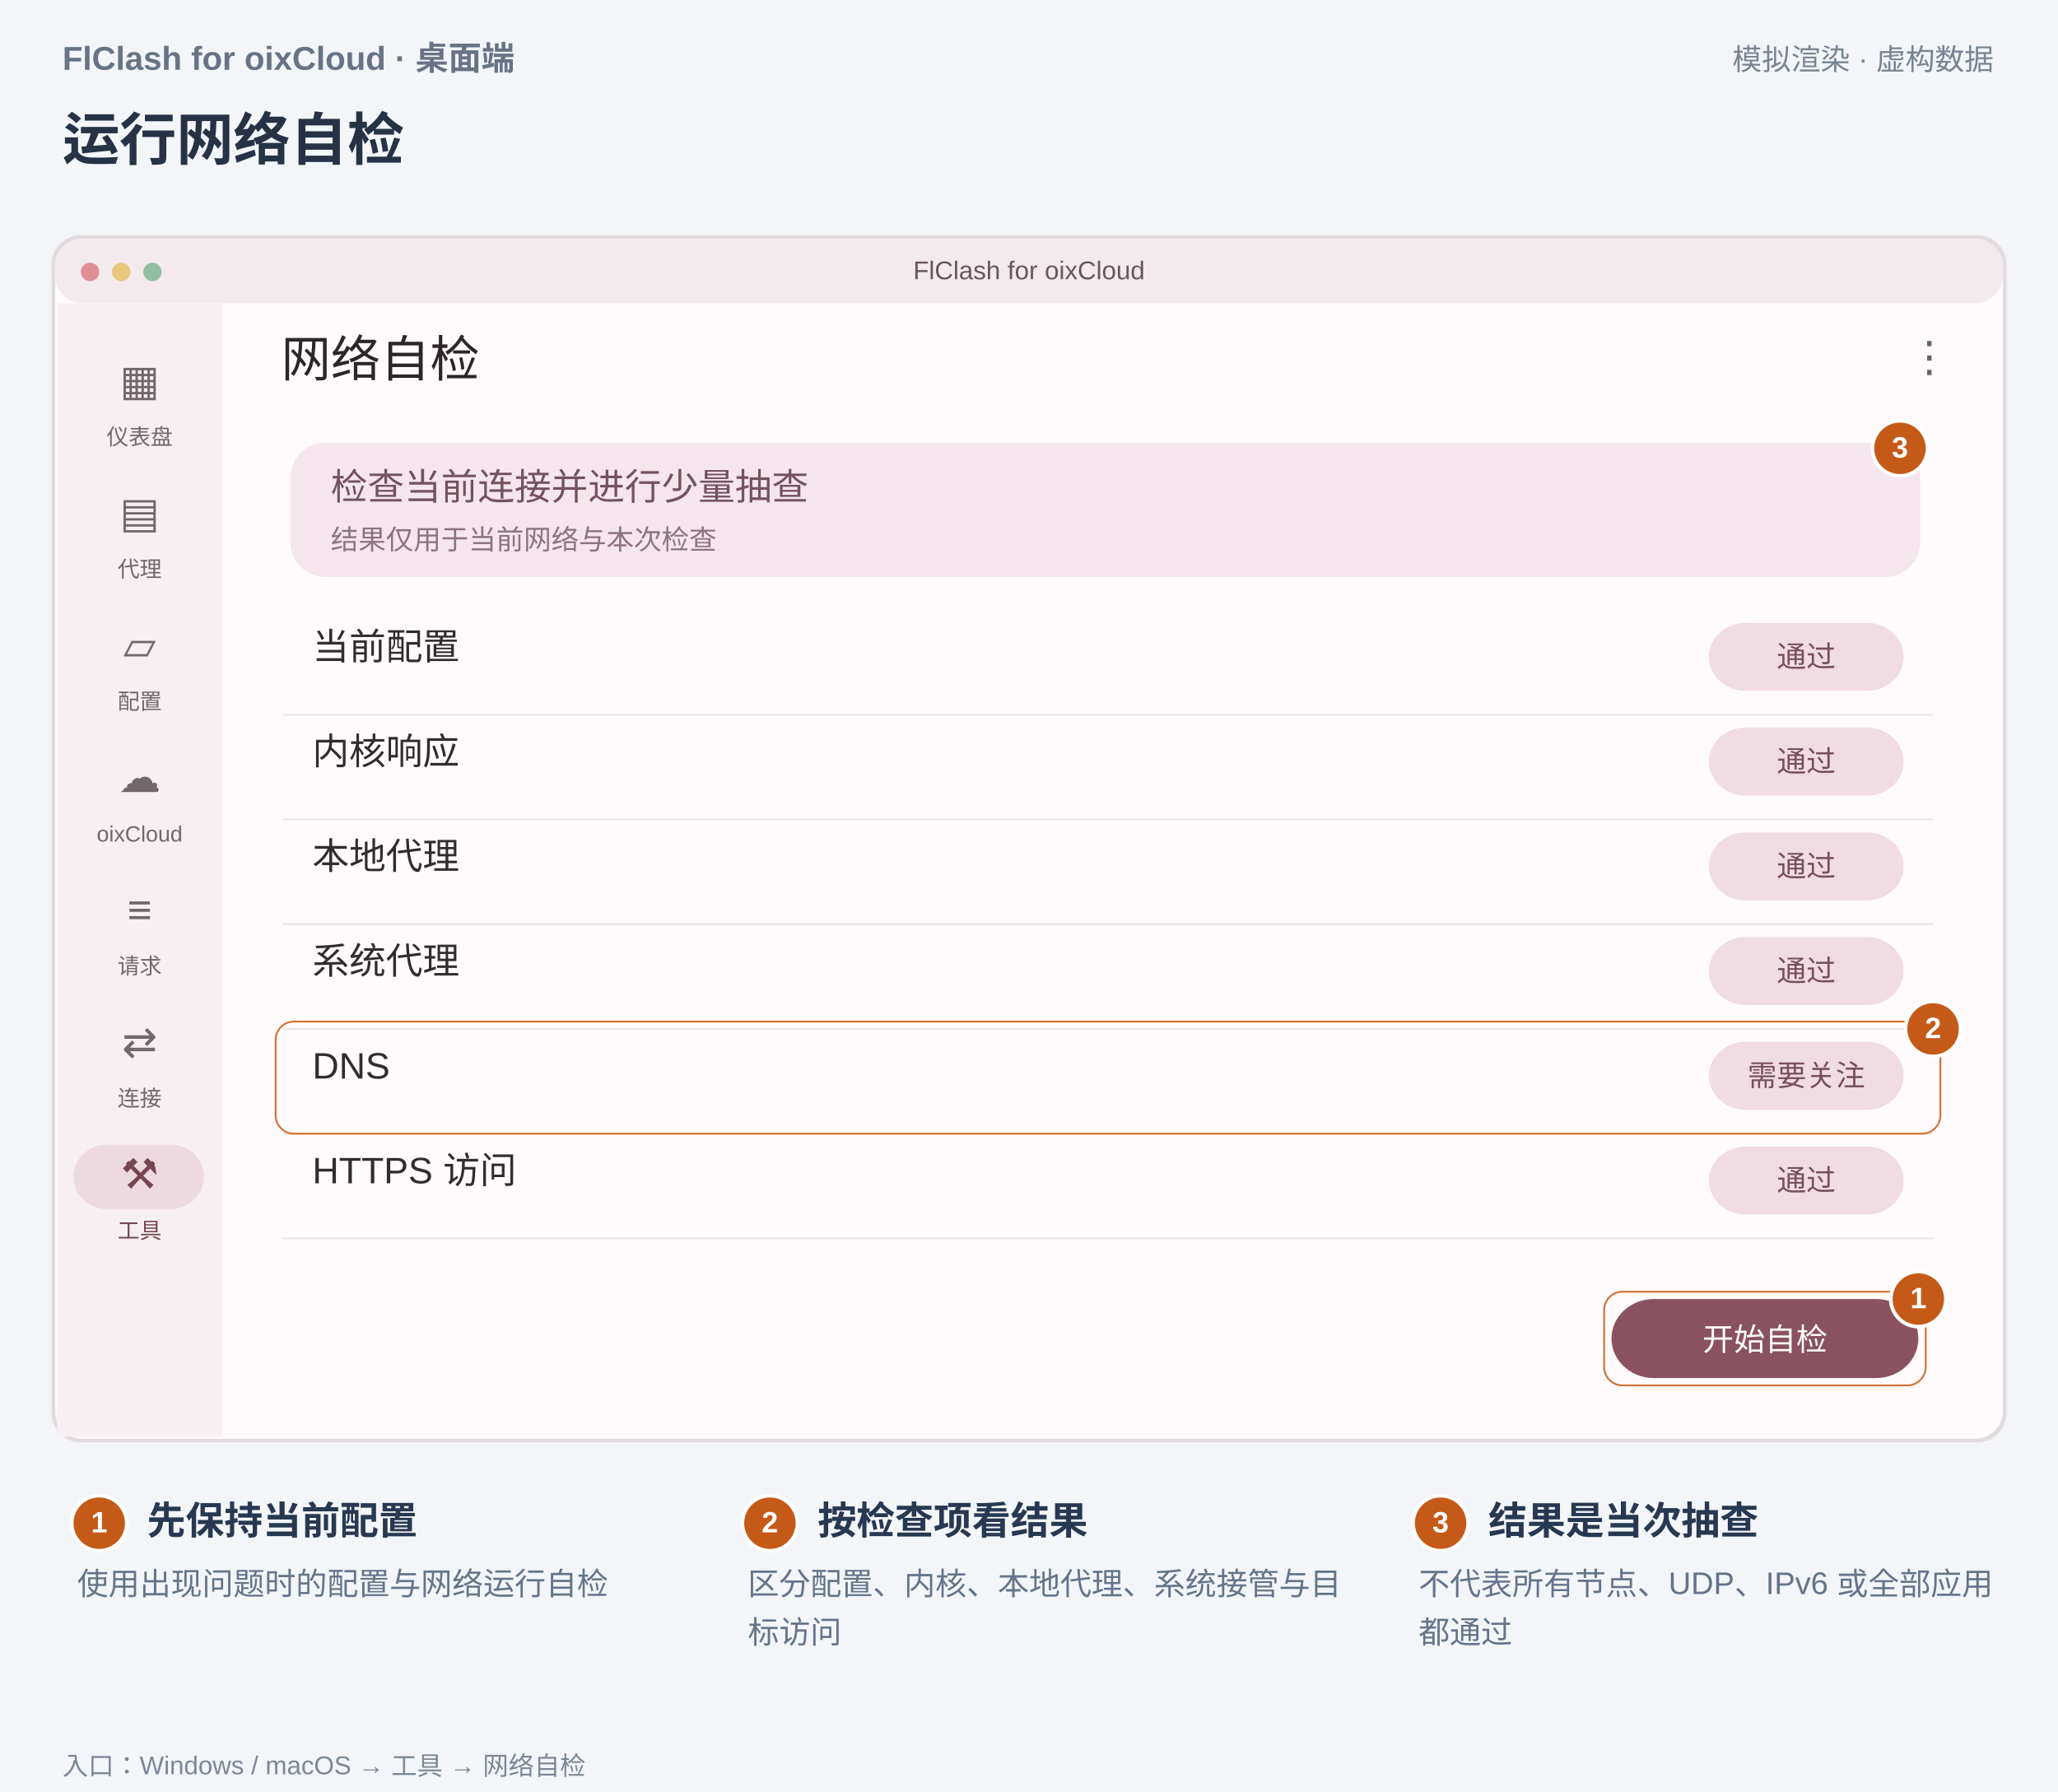
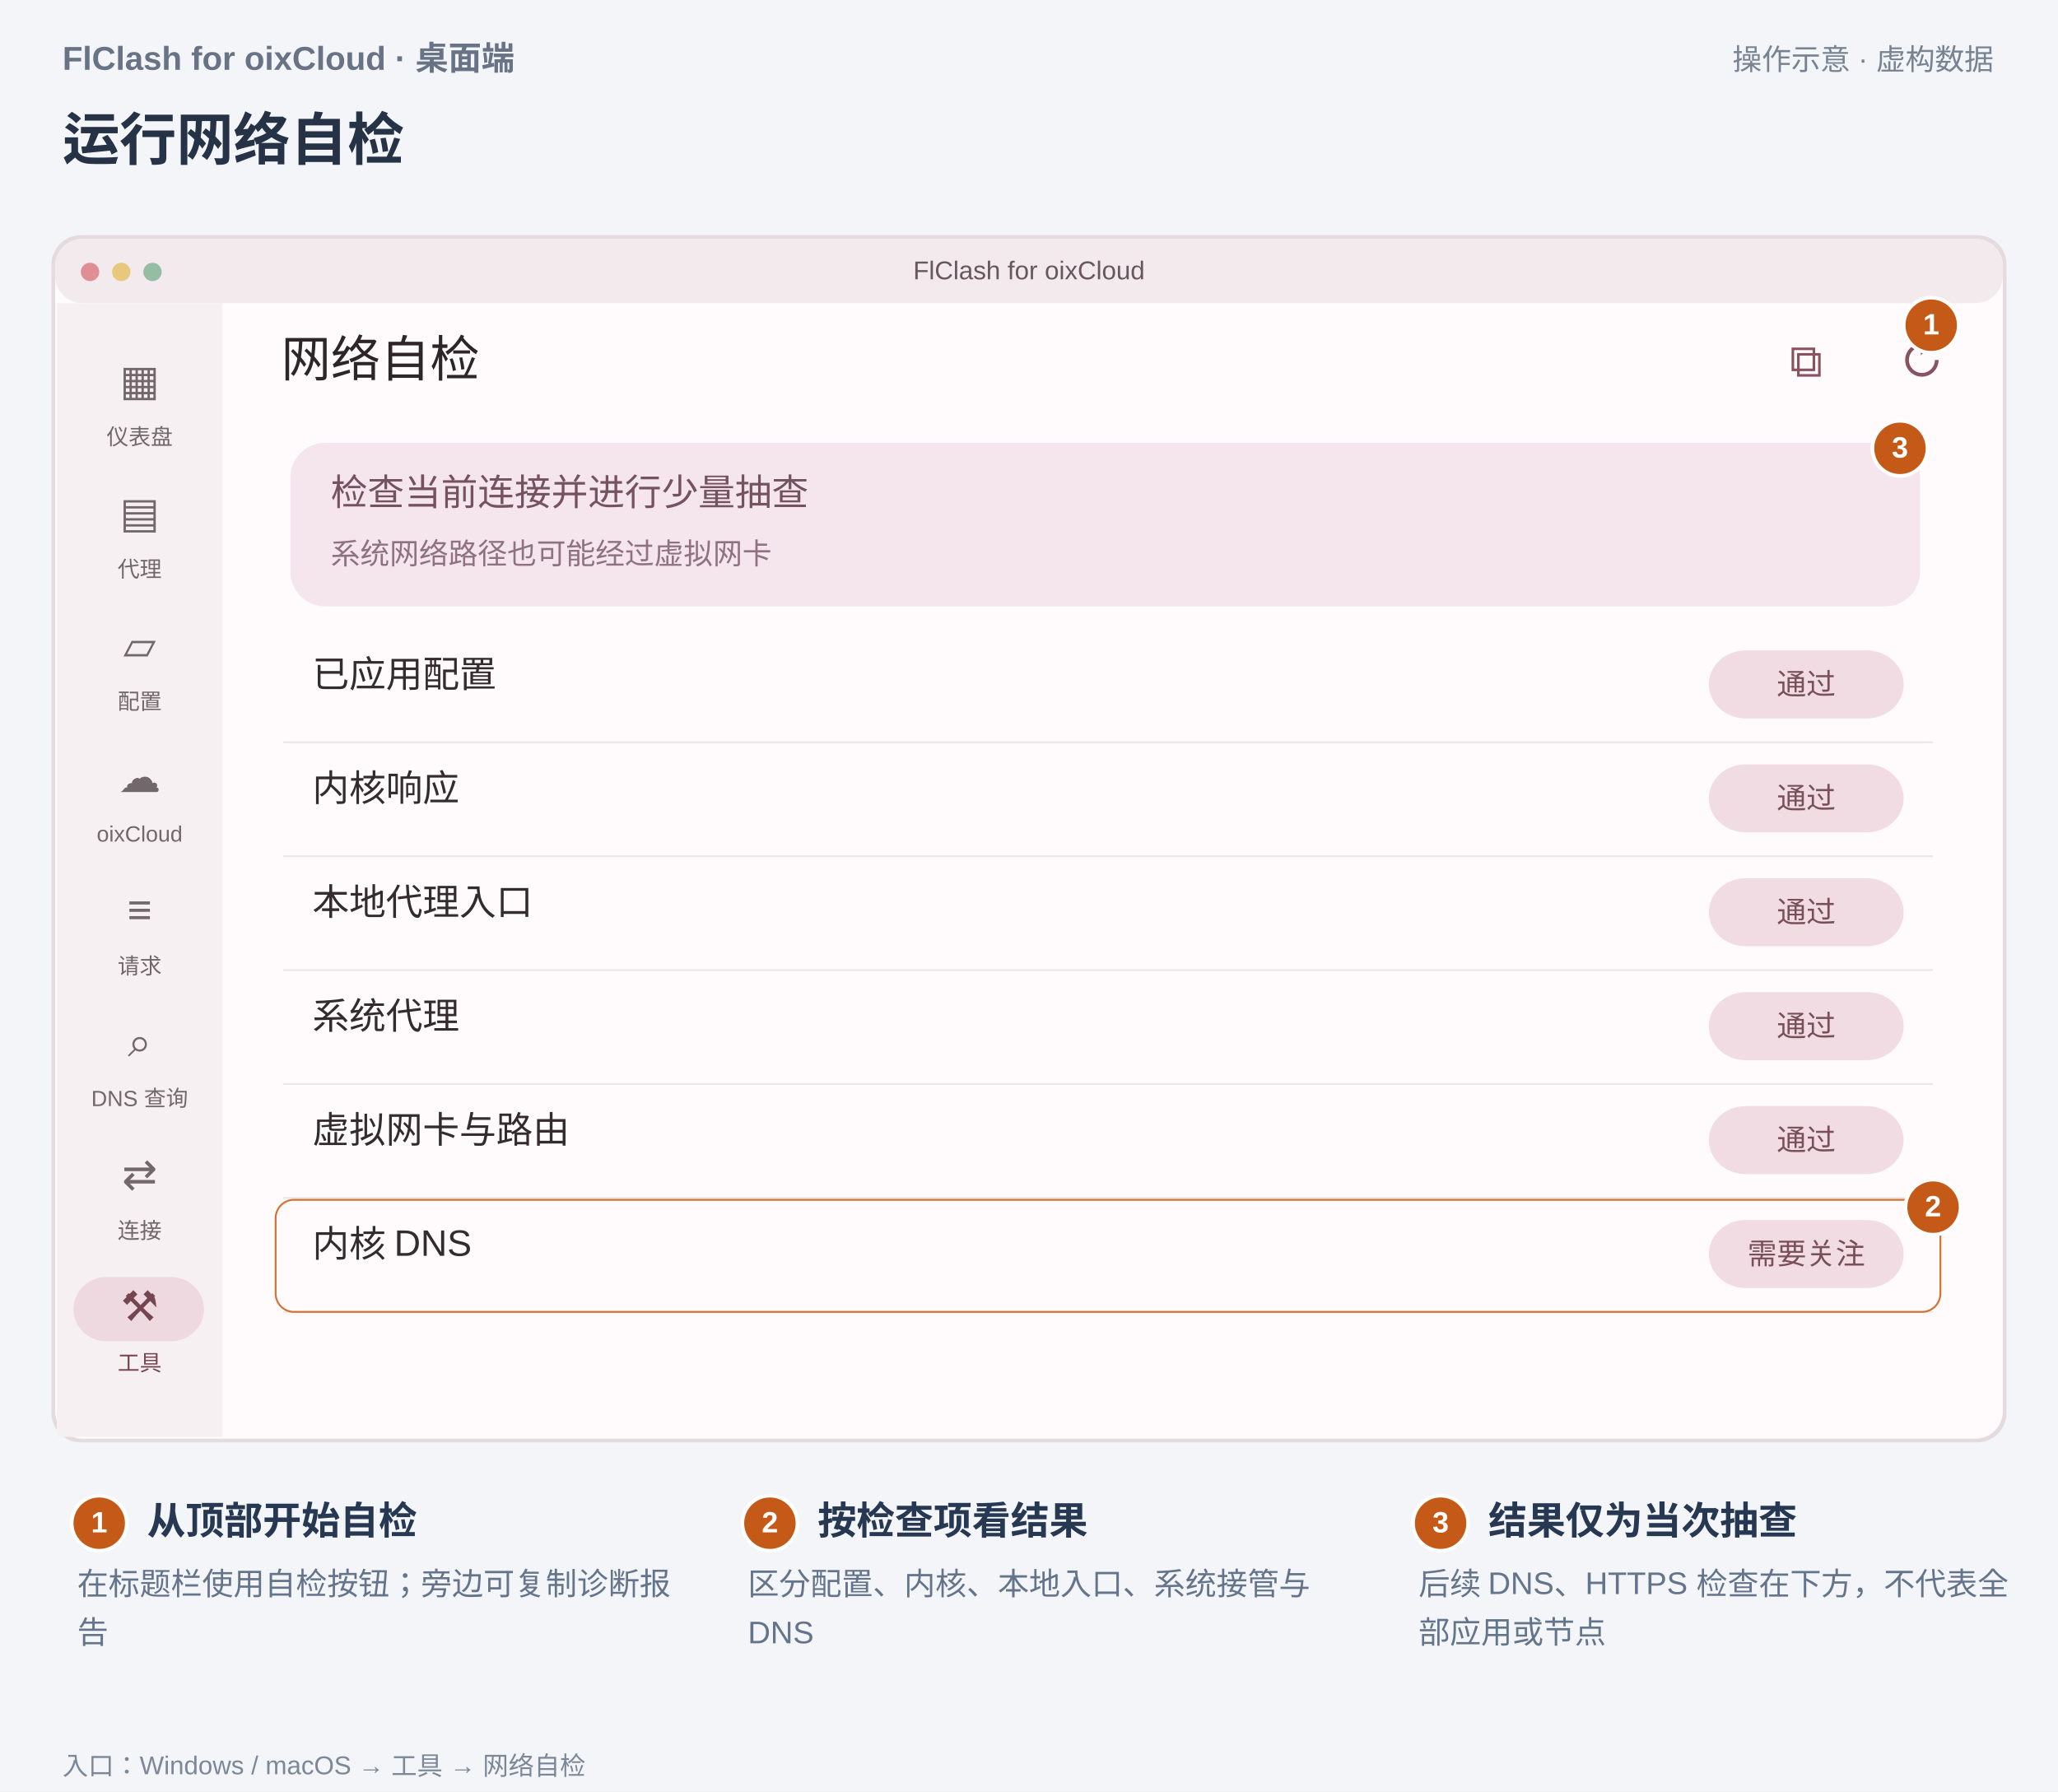
<svg xmlns="http://www.w3.org/2000/svg" width="1120" height="975" viewBox="0 0 1120 975" role="img" aria-labelledby="title desc">
  <g font-family="-apple-system,BlinkMacSystemFont,'PingFang SC','Segoe UI',Arial,sans-serif">
    <rect x="0" y="0" width="1120" height="975" rx="0" fill="#f3f5f8" stroke="none" />
    <text x="34" y="38" font-size="18" fill="#697386" font-weight="600" text-anchor="start">FlClash for oixCloud · 桌面端</text>
-     <text x="1085" y="38" font-size="16" fill="#788392" font-weight="500" text-anchor="end">模拟渲染 · 虚构数据</text>
+     <text x="1085" y="38" font-size="16" fill="#788392" font-weight="500" text-anchor="end">操作示意 · 虚构数据</text>
    <text x="34" y="87" font-size="31" fill="#263245" font-weight="700" text-anchor="start">运行网络自检</text>
    <rect x="28" y="128" width="1064" height="657" rx="16" fill="#e3dbde" stroke="none" />
    <rect x="30" y="130" width="1060" height="653" rx="15" fill="#fffbfc" stroke="none" />
    <rect x="30" y="130" width="1060" height="35" rx="15" fill="#f2eaed" stroke="none" />
    <circle cx="49" cy="148" r="5" fill="#df8e94" stroke="none" stroke-width="1" />
    <circle cx="66" cy="148" r="5" fill="#e7c87c" stroke="none" stroke-width="1" />
    <circle cx="83" cy="148" r="5" fill="#95bda4" stroke="none" stroke-width="1" />
    <text x="560" y="152" font-size="14" fill="#68575e" font-weight="500" text-anchor="middle">FlClash for oixCloud</text>
    <rect x="31" y="165" width="90" height="617" rx="0" fill="#f7f0f2" stroke="none" />
    <text x="76" y="215" font-size="23" fill="#72676b" font-weight="500" text-anchor="middle">▦</text>
    <text x="76" y="242" font-size="12" fill="#72676b" font-weight="500" text-anchor="middle">仪表盘</text>
    <text x="76" y="287" font-size="23" fill="#72676b" font-weight="500" text-anchor="middle">▤</text>
    <text x="76" y="314" font-size="12" fill="#72676b" font-weight="500" text-anchor="middle">代理</text>
    <text x="76" y="359" font-size="23" fill="#72676b" font-weight="500" text-anchor="middle">▱</text>
    <text x="76" y="386" font-size="12" fill="#72676b" font-weight="500" text-anchor="middle">配置</text>
    <text x="76" y="431" font-size="23" fill="#72676b" font-weight="500" text-anchor="middle">☁</text>
    <text x="76" y="458" font-size="12" fill="#72676b" font-weight="500" text-anchor="middle">oixCloud</text>
    <text x="76" y="503" font-size="23" fill="#72676b" font-weight="500" text-anchor="middle">≡</text>
    <text x="76" y="530" font-size="12" fill="#72676b" font-weight="500" text-anchor="middle">请求</text>
-     <text x="76" y="575" font-size="23" fill="#72676b" font-weight="500" text-anchor="middle">⇄</text>
-     <text x="76" y="602" font-size="12" fill="#72676b" font-weight="500" text-anchor="middle">连接</text>
-     <rect x="40" y="623" width="71" height="35" rx="18" fill="#edd9df" stroke="none" />
-     <text x="76" y="647" font-size="23" fill="#754651" font-weight="500" text-anchor="middle">⚒</text>
-     <text x="76" y="674" font-size="12" fill="#754651" font-weight="500" text-anchor="middle">工具</text>
+     <text x="76" y="575" font-size="23" fill="#72676b" font-weight="500" text-anchor="middle">⌕</text>
+     <text x="76" y="602" font-size="12" fill="#72676b" font-weight="500" text-anchor="middle">DNS 查询</text>
+     <text x="76" y="647" font-size="23" fill="#72676b" font-weight="500" text-anchor="middle">⇄</text>
+     <text x="76" y="674" font-size="12" fill="#72676b" font-weight="500" text-anchor="middle">连接</text>
+     <rect x="40" y="695" width="71" height="35" rx="18" fill="#edd9df" stroke="none" />
+     <text x="76" y="719" font-size="23" fill="#754651" font-weight="500" text-anchor="middle">⚒</text>
+     <text x="76" y="746" font-size="12" fill="#754651" font-weight="500" text-anchor="middle">工具</text>
    <text x="153" y="205" font-size="27" fill="#2d2528" font-weight="500" text-anchor="start">网络自检</text>
-     <text x="1050" y="202" font-size="23" fill="#715f66" font-weight="500" text-anchor="middle">⋮</text>
-     <rect x="158" y="241" width="887" height="73" rx="19" fill="#f5e5ed" stroke="none" />
-     <text x="180" y="272" font-size="20" fill="#74525f" font-weight="400" text-anchor="start">检查当前连接并进行少量抽查</text>
-     <text x="180" y="299" font-size="15" fill="#8e727f" font-weight="400" text-anchor="start">结果仅用于当前网络与本次检查</text>
+     <text x="974" y="205" font-size="25" fill="#8a5260" font-weight="400" text-anchor="start">⧉</text>
+     <text x="1034" y="205" font-size="25" fill="#8a5260" font-weight="400" text-anchor="start">↻</text>
+     <circle cx="1051" cy="177" r="15" fill="#c55a18" stroke="#fff" stroke-width="2" />
+     <text x="1051" y="182" font-size="16" fill="#fff" font-weight="700" text-anchor="middle">1</text>
+     <rect x="158" y="241" width="887" height="89" rx="19" fill="#f5e5ed" stroke="none" />
+     <text x="180" y="275" font-size="20" fill="#74525f" font-weight="400" text-anchor="start">检查当前连接并进行少量抽查</text>
+     <text x="180" y="307" font-size="16" fill="#8e727f" font-weight="400" text-anchor="start">系统网络路径也可能经过虚拟网卡</text>
    <circle cx="1034" cy="244" r="15" fill="#c55a18" stroke="#fff" stroke-width="2" />
    <text x="1034" y="249" font-size="16" fill="#fff" font-weight="700" text-anchor="middle">3</text>
-     <text x="170" y="359" font-size="20" fill="#332b2e" font-weight="400" text-anchor="start">当前配置</text>
-     <rect x="930" y="339" width="106" height="37" rx="20" fill="#f0dce2" stroke="none" />
-     <text x="983" y="363" font-size="16" fill="#784f5b" font-weight="500" text-anchor="middle">通过</text>
-     <path d="M154 389H1052" stroke="#ede5e8" stroke-width="1" />
-     <text x="170" y="416" font-size="20" fill="#332b2e" font-weight="400" text-anchor="start">内核响应</text>
-     <rect x="930" y="396" width="106" height="37" rx="20" fill="#f0dce2" stroke="none" />
-     <text x="983" y="420" font-size="16" fill="#784f5b" font-weight="500" text-anchor="middle">通过</text>
-     <path d="M154 446H1052" stroke="#ede5e8" stroke-width="1" />
-     <text x="170" y="473" font-size="20" fill="#332b2e" font-weight="400" text-anchor="start">本地代理</text>
-     <rect x="930" y="453" width="106" height="37" rx="20" fill="#f0dce2" stroke="none" />
-     <text x="983" y="477" font-size="16" fill="#784f5b" font-weight="500" text-anchor="middle">通过</text>
-     <path d="M154 503H1052" stroke="#ede5e8" stroke-width="1" />
-     <text x="170" y="530" font-size="20" fill="#332b2e" font-weight="400" text-anchor="start">系统代理</text>
-     <rect x="930" y="510" width="106" height="37" rx="20" fill="#f0dce2" stroke="none" />
-     <text x="983" y="534" font-size="16" fill="#784f5b" font-weight="500" text-anchor="middle">通过</text>
-     <path d="M154 560H1052" stroke="#ede5e8" stroke-width="1" />
-     <text x="170" y="587" font-size="20" fill="#332b2e" font-weight="400" text-anchor="start">DNS</text>
-     <rect x="930" y="567" width="106" height="37" rx="20" fill="#f0dce2" stroke="none" />
-     <text x="983" y="591" font-size="16" fill="#784f5b" font-weight="500" text-anchor="middle">需要关注</text>
-     <path d="M154 617H1052" stroke="#ede5e8" stroke-width="1" />
-     <rect x="150" y="556" width="906" height="61" rx="10" fill="none" stroke="#d27336" />
-     <circle cx="1052" cy="560" r="15" fill="#c55a18" stroke="#fff" stroke-width="2" />
-     <text x="1052" y="565" font-size="16" fill="#fff" font-weight="700" text-anchor="middle">2</text>
-     <text x="170" y="644" font-size="20" fill="#332b2e" font-weight="400" text-anchor="start">HTTPS 访问</text>
-     <rect x="930" y="624" width="106" height="37" rx="20" fill="#f0dce2" stroke="none" />
-     <text x="983" y="648" font-size="16" fill="#784f5b" font-weight="500" text-anchor="middle">通过</text>
-     <path d="M154 674H1052" stroke="#ede5e8" stroke-width="1" />
-     <rect x="877" y="707" width="167" height="43" rx="23" fill="#8a5260" stroke="none" />
-     <text x="960.5" y="735" font-size="17" fill="#fff" font-weight="500" text-anchor="middle">开始自检</text>
-     <rect x="873" y="703" width="175" height="51" rx="10" fill="none" stroke="#d27336" />
-     <circle cx="1044" cy="707" r="15" fill="#c55a18" stroke="#fff" stroke-width="2" />
-     <text x="1044" y="712" font-size="16" fill="#fff" font-weight="700" text-anchor="middle">1</text>
+     <text x="170" y="374" font-size="20" fill="#332b2e" font-weight="400" text-anchor="start">已应用配置</text>
+     <rect x="930" y="354" width="106" height="37" rx="20" fill="#f0dce2" stroke="none" />
+     <text x="983" y="378" font-size="16" fill="#784f5b" font-weight="500" text-anchor="middle">通过</text>
+     <path d="M154 404H1052" stroke="#ede5e8" stroke-width="1" />
+     <text x="170" y="436" font-size="20" fill="#332b2e" font-weight="400" text-anchor="start">内核响应</text>
+     <rect x="930" y="416" width="106" height="37" rx="20" fill="#f0dce2" stroke="none" />
+     <text x="983" y="440" font-size="16" fill="#784f5b" font-weight="500" text-anchor="middle">通过</text>
+     <path d="M154 466H1052" stroke="#ede5e8" stroke-width="1" />
+     <text x="170" y="498" font-size="20" fill="#332b2e" font-weight="400" text-anchor="start">本地代理入口</text>
+     <rect x="930" y="478" width="106" height="37" rx="20" fill="#f0dce2" stroke="none" />
+     <text x="983" y="502" font-size="16" fill="#784f5b" font-weight="500" text-anchor="middle">通过</text>
+     <path d="M154 528H1052" stroke="#ede5e8" stroke-width="1" />
+     <text x="170" y="560" font-size="20" fill="#332b2e" font-weight="400" text-anchor="start">系统代理</text>
+     <rect x="930" y="540" width="106" height="37" rx="20" fill="#f0dce2" stroke="none" />
+     <text x="983" y="564" font-size="16" fill="#784f5b" font-weight="500" text-anchor="middle">通过</text>
+     <path d="M154 590H1052" stroke="#ede5e8" stroke-width="1" />
+     <text x="170" y="622" font-size="20" fill="#332b2e" font-weight="400" text-anchor="start">虚拟网卡与路由</text>
+     <rect x="930" y="602" width="106" height="37" rx="20" fill="#f0dce2" stroke="none" />
+     <text x="983" y="626" font-size="16" fill="#784f5b" font-weight="500" text-anchor="middle">通过</text>
+     <path d="M154 652H1052" stroke="#ede5e8" stroke-width="1" />
+     <text x="170" y="684" font-size="20" fill="#332b2e" font-weight="400" text-anchor="start">内核 DNS</text>
+     <rect x="930" y="664" width="106" height="37" rx="20" fill="#f0dce2" stroke="none" />
+     <text x="983" y="688" font-size="16" fill="#784f5b" font-weight="500" text-anchor="middle">需要关注</text>
+     <path d="M154 714H1052" stroke="#ede5e8" stroke-width="1" />
+     <rect x="150" y="653" width="906" height="61" rx="10" fill="none" stroke="#d27336" />
+     <circle cx="1052" cy="657" r="15" fill="#c55a18" stroke="#fff" stroke-width="2" />
+     <text x="1052" y="662" font-size="16" fill="#fff" font-weight="700" text-anchor="middle">2</text>
    <circle cx="54" cy="829" r="15" fill="#c55a18" stroke="#fff" stroke-width="2" />
    <text x="54" y="834" font-size="16" fill="#fff" font-weight="700" text-anchor="middle">1</text>
-     <text x="80" y="835" font-size="21" fill="#273952" font-weight="600" text-anchor="start">先保持当前配置</text>
-     <text x="42" y="868" font-size="17" fill="#64748b" font-weight="400" text-anchor="start">使用出现问题时的配置与网络运行自检</text>
+     <text x="80" y="835" font-size="21" fill="#273952" font-weight="600" text-anchor="start">从顶部开始自检</text>
+     <text x="42" y="868" font-size="17" fill="#64748b" font-weight="400" text-anchor="start">在标题栏使用自检按钮；旁边可复制诊断报</text>
+     <text x="42" y="894.35" font-size="17" fill="#64748b" font-weight="400" text-anchor="start">告</text>
    <circle cx="419" cy="829" r="15" fill="#c55a18" stroke="#fff" stroke-width="2" />
    <text x="419" y="834" font-size="16" fill="#fff" font-weight="700" text-anchor="middle">2</text>
    <text x="445" y="835" font-size="21" fill="#273952" font-weight="600" text-anchor="start">按检查项看结果</text>
-     <text x="407" y="868" font-size="17" fill="#64748b" font-weight="400" text-anchor="start">区分配置、内核、本地代理、系统接管与目</text>
-     <text x="407" y="894.35" font-size="17" fill="#64748b" font-weight="400" text-anchor="start">标访问</text>
+     <text x="407" y="868" font-size="17" fill="#64748b" font-weight="400" text-anchor="start">区分配置、内核、本地入口、系统接管与</text>
+     <text x="407" y="894.35" font-size="17" fill="#64748b" font-weight="400" text-anchor="start">DNS</text>
    <circle cx="784" cy="829" r="15" fill="#c55a18" stroke="#fff" stroke-width="2" />
    <text x="784" y="834" font-size="16" fill="#fff" font-weight="700" text-anchor="middle">3</text>
-     <text x="810" y="835" font-size="21" fill="#273952" font-weight="600" text-anchor="start">结果是当次抽查</text>
-     <text x="772" y="868" font-size="17" fill="#64748b" font-weight="400" text-anchor="start">不代表所有节点、UDP、IPv6 或全部应用</text>
-     <text x="772" y="894.35" font-size="17" fill="#64748b" font-weight="400" text-anchor="start">都通过</text>
+     <text x="810" y="835" font-size="21" fill="#273952" font-weight="600" text-anchor="start">结果仅为当次抽查</text>
+     <text x="772" y="868" font-size="17" fill="#64748b" font-weight="400" text-anchor="start">后续 DNS、HTTPS 检查在下方，不代表全</text>
+     <text x="772" y="894.35" font-size="17" fill="#64748b" font-weight="400" text-anchor="start">部应用或节点</text>
    <text x="34" y="966" font-size="14" fill="#7c8797" font-weight="400" text-anchor="start">入口：Windows / macOS → 工具 → 网络自检</text>
  </g>
</svg>
